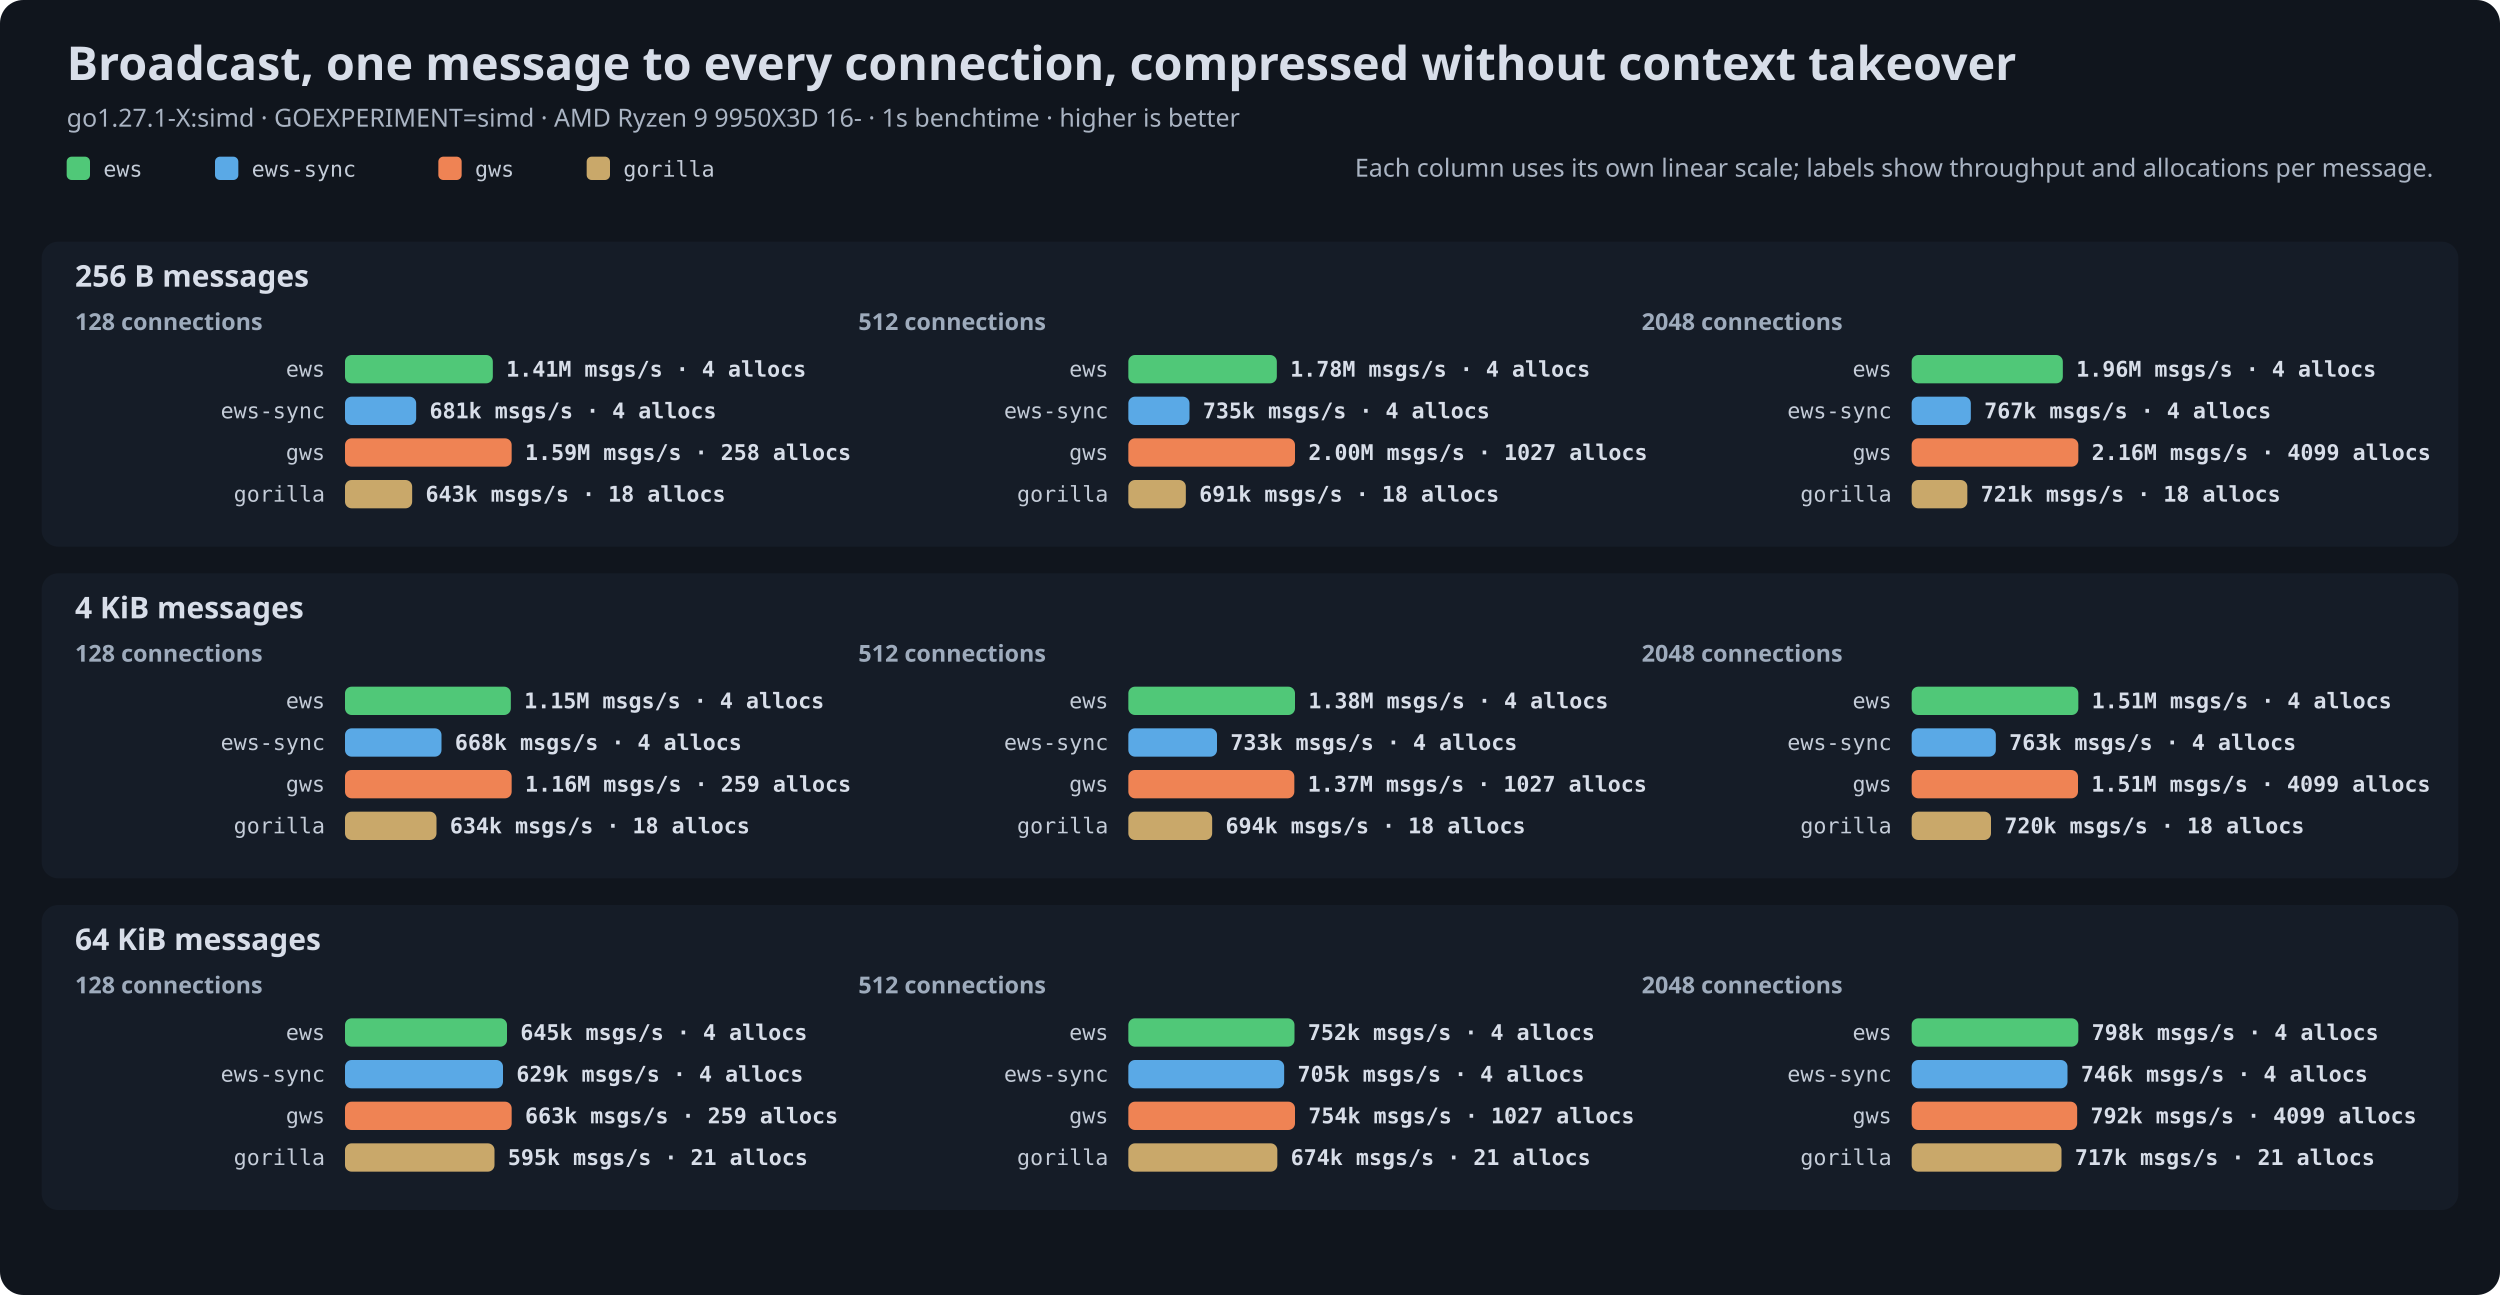
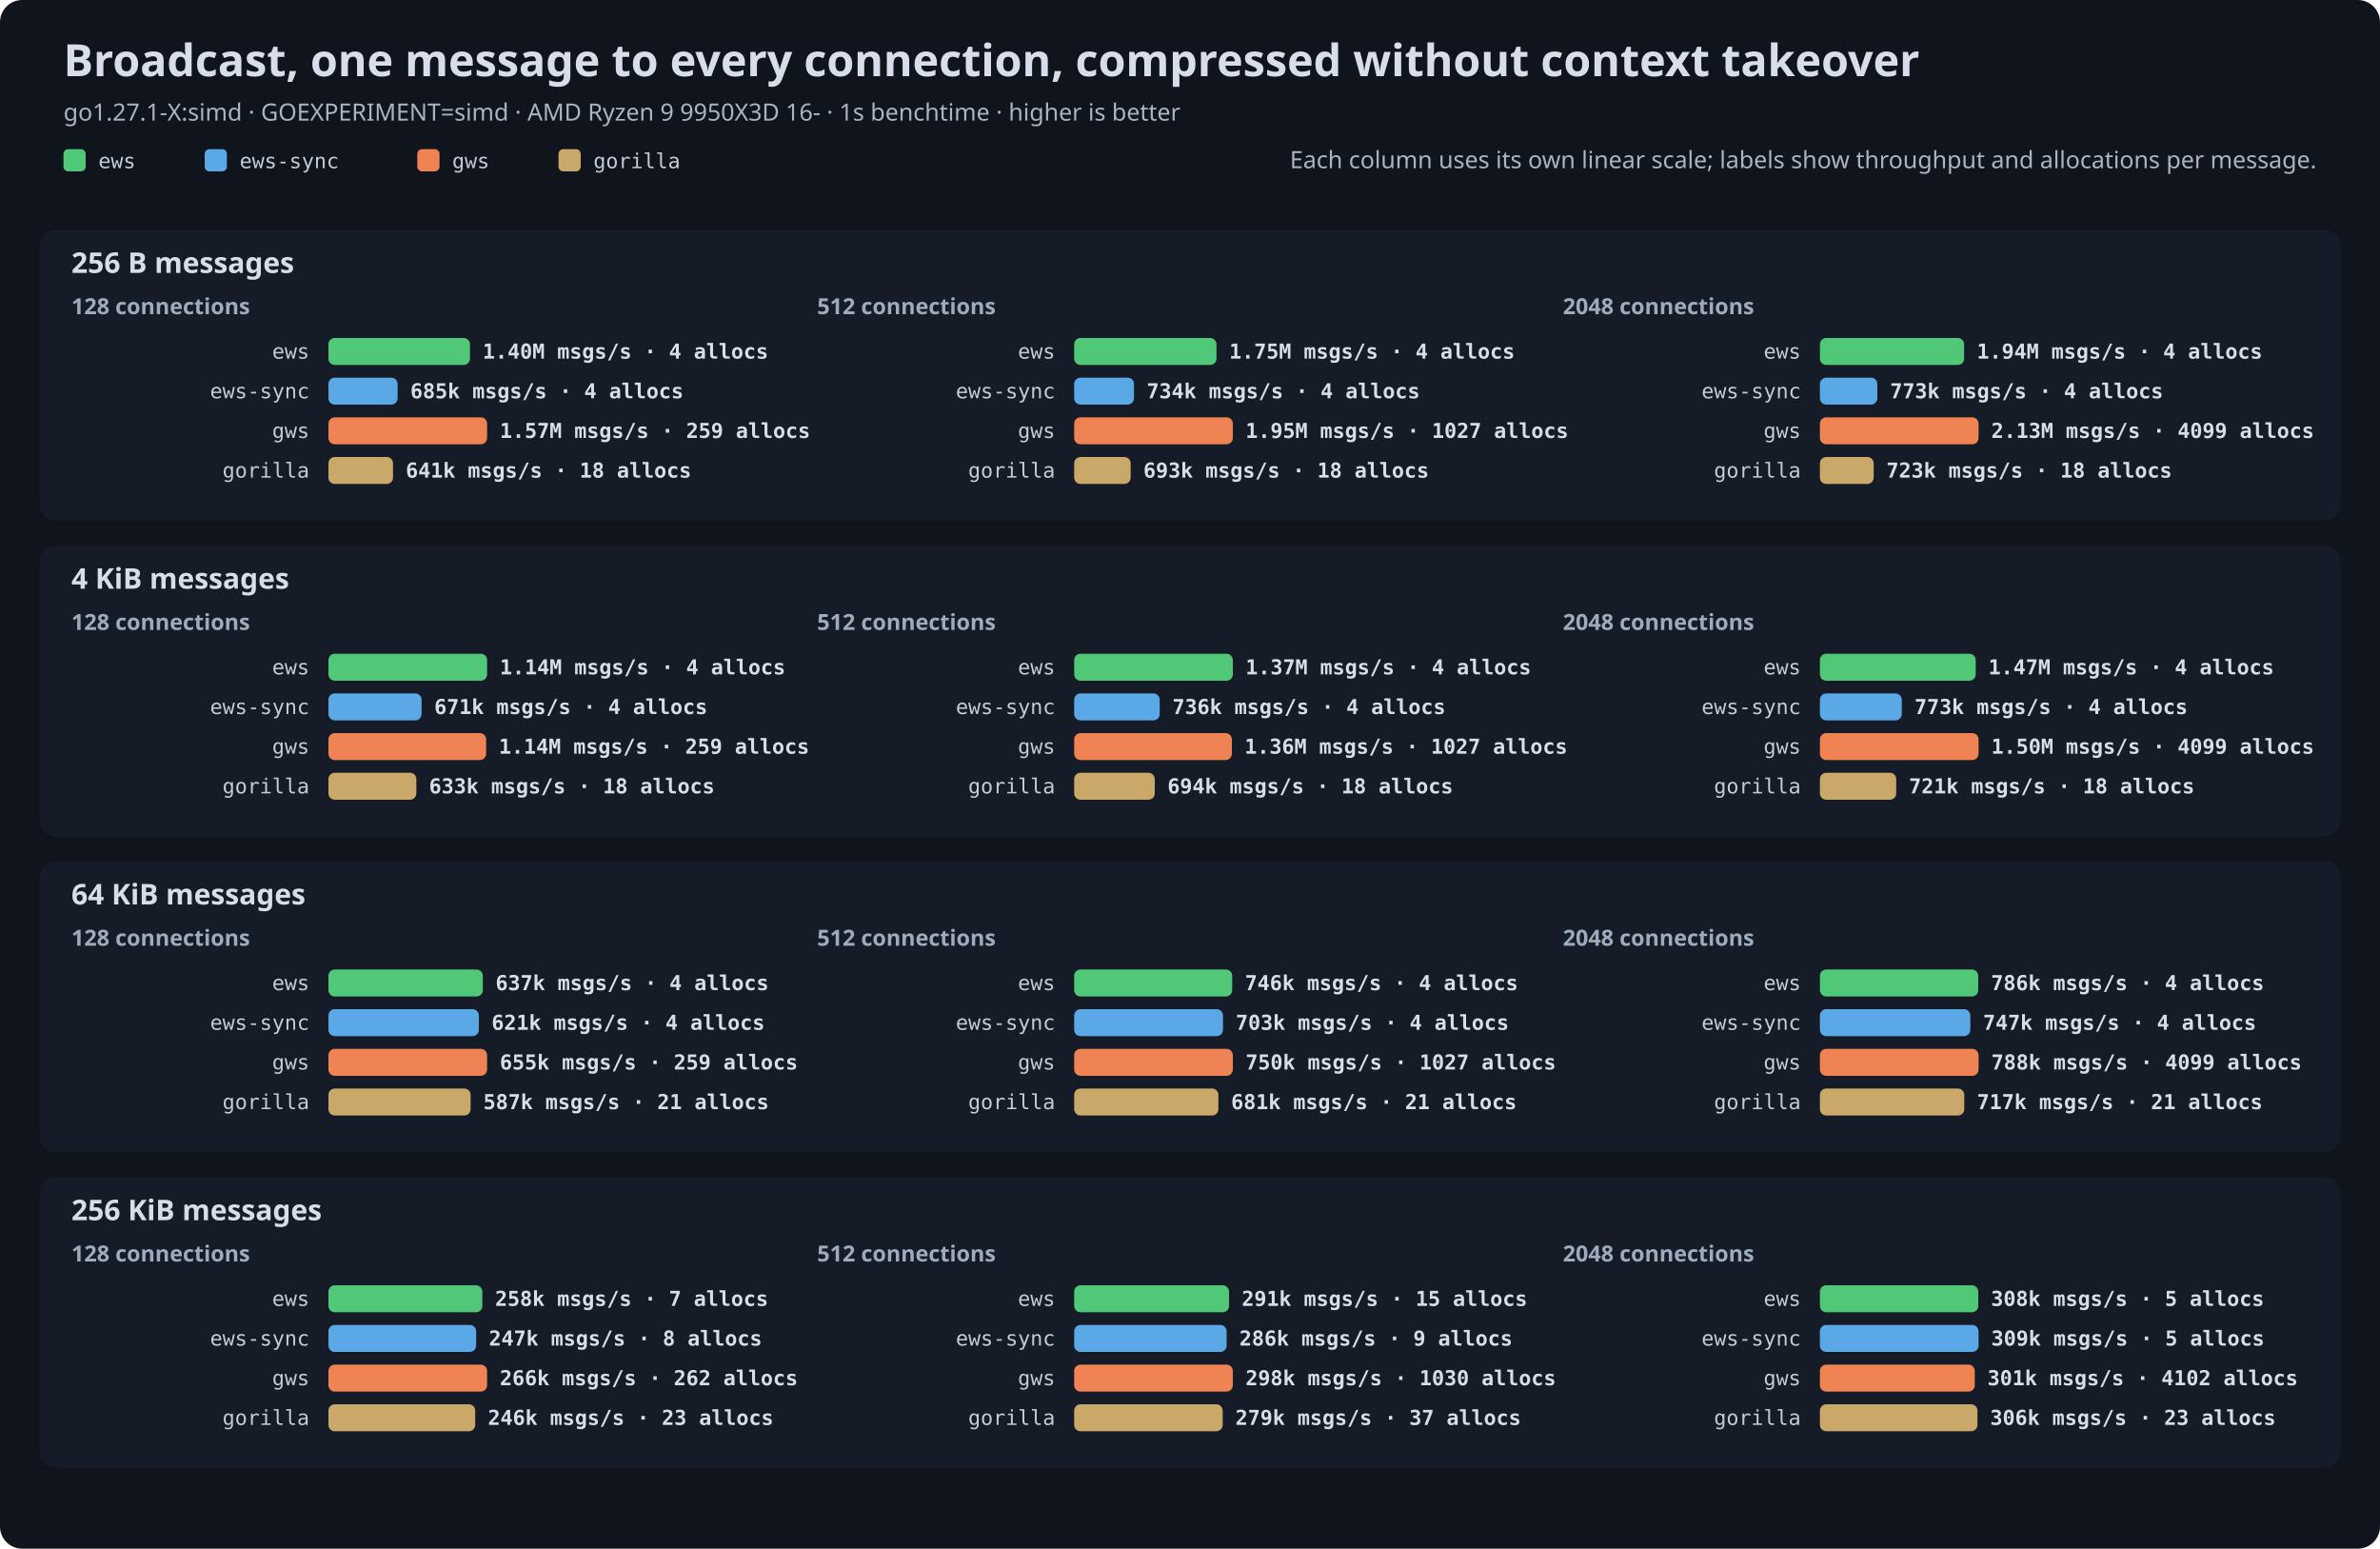
- <svg xmlns="http://www.w3.org/2000/svg" width="1500" height="777" viewBox="0 0 1500 777" role="img" aria-labelledby="title desc">
+ <svg xmlns="http://www.w3.org/2000/svg" width="1500" height="976" viewBox="0 0 1500 976" role="img" aria-labelledby="title desc">
  <style>text{font-family:ui-monospace,SFMono-Regular,Menlo,Consolas,monospace;fill:#d8dee9}.title{font-family:ui-sans-serif,system-ui,sans-serif;font-size:28px;font-weight:700}.subtitle{font-family:ui-sans-serif,system-ui,sans-serif;font-size:15px;fill:#aab4c3}.group{font-family:ui-sans-serif,system-ui,sans-serif;font-size:18px;font-weight:650}.contract{font-family:ui-sans-serif,system-ui,sans-serif;font-size:14px;font-weight:650;fill:#9eabbc}.series{font-size:13px;fill:#c4ccd8}.value{font-size:13px;font-weight:650}.panel{fill:#151c27}</style>
-   <rect width="1500" height="777" rx="14" fill="#10151d" />
+   <rect width="1500" height="976" rx="14" fill="#10151d" />
  <text class="title" x="40" y="48">Broadcast, one message to every connection, compressed without context takeover</text>
  <text class="subtitle" x="40" y="76">go1.27.1-X:simd · GOEXPERIMENT=simd · AMD Ryzen 9 9950X3D 16- · 1s benchtime · higher is better</text>
  <rect x="40" y="94" width="14" height="14" rx="3" fill="#50c878" />
  <text class="series" x="62" y="106">ews</text>
  <rect x="129" y="94" width="14" height="14" rx="3" fill="#5aa9e6" />
  <text class="series" x="151" y="106">ews-sync</text>
  <rect x="263" y="94" width="14" height="14" rx="3" fill="#ef8354" />
  <text class="series" x="285" y="106">gws</text>
  <rect x="352" y="94" width="14" height="14" rx="3" fill="#c9a86a" />
  <text class="series" x="374" y="106">gorilla</text>
  <text class="subtitle" x="1460" y="106" text-anchor="end">Each column uses its own linear scale; labels show throughput and allocations per message.</text>
  <g transform="translate(0,145)">
    <rect class="panel" x="25" y="0" width="1450" height="183" rx="10" />
    <text class="group" x="45" y="27">256 B messages</text>
    <text class="contract" x="45" y="53">128 connections</text>
    <text class="series" x="195" y="81" text-anchor="end">ews</text>
-     <rect x="207" y="68" width="88.7" height="17" rx="4" fill="#50c878" />
-     <text class="value" x="303.7" y="81">1.41M msgs/s · 4 allocs</text>
+     <rect x="207" y="68" width="89.2" height="17" rx="4" fill="#50c878" />
+     <text class="value" x="304.2" y="81">1.40M msgs/s · 4 allocs</text>
    <text class="series" x="195" y="106" text-anchor="end">ews-sync</text>
-     <rect x="207" y="93" width="42.7" height="17" rx="4" fill="#5aa9e6" />
-     <text class="value" x="257.7" y="106">681k msgs/s · 4 allocs</text>
+     <rect x="207" y="93" width="43.6" height="17" rx="4" fill="#5aa9e6" />
+     <text class="value" x="258.6" y="106">685k msgs/s · 4 allocs</text>
    <text class="series" x="195" y="131" text-anchor="end">gws</text>
    <rect x="207" y="118" width="100.0" height="17" rx="4" fill="#ef8354" />
-     <text class="value" x="315.0" y="131">1.59M msgs/s · 258 allocs</text>
+     <text class="value" x="315.0" y="131">1.57M msgs/s · 259 allocs</text>
    <text class="series" x="195" y="156" text-anchor="end">gorilla</text>
-     <rect x="207" y="143" width="40.3" height="17" rx="4" fill="#c9a86a" />
-     <text class="value" x="255.3" y="156">643k msgs/s · 18 allocs</text>
+     <rect x="207" y="143" width="40.7" height="17" rx="4" fill="#c9a86a" />
+     <text class="value" x="255.7" y="156">641k msgs/s · 18 allocs</text>
    <text class="contract" x="515" y="53">512 connections</text>
    <text class="series" x="665" y="81" text-anchor="end">ews</text>
-     <rect x="677" y="68" width="89.1" height="17" rx="4" fill="#50c878" />
-     <text class="value" x="774.1" y="81">1.78M msgs/s · 4 allocs</text>
+     <rect x="677" y="68" width="89.7" height="17" rx="4" fill="#50c878" />
+     <text class="value" x="774.7" y="81">1.75M msgs/s · 4 allocs</text>
    <text class="series" x="665" y="106" text-anchor="end">ews-sync</text>
-     <rect x="677" y="93" width="36.7" height="17" rx="4" fill="#5aa9e6" />
-     <text class="value" x="721.7" y="106">735k msgs/s · 4 allocs</text>
+     <rect x="677" y="93" width="37.7" height="17" rx="4" fill="#5aa9e6" />
+     <text class="value" x="722.7" y="106">734k msgs/s · 4 allocs</text>
    <text class="series" x="665" y="131" text-anchor="end">gws</text>
    <rect x="677" y="118" width="100.0" height="17" rx="4" fill="#ef8354" />
-     <text class="value" x="785.0" y="131">2.00M msgs/s · 1027 allocs</text>
+     <text class="value" x="785.0" y="131">1.95M msgs/s · 1027 allocs</text>
    <text class="series" x="665" y="156" text-anchor="end">gorilla</text>
-     <rect x="677" y="143" width="34.5" height="17" rx="4" fill="#c9a86a" />
-     <text class="value" x="719.5" y="156">691k msgs/s · 18 allocs</text>
+     <rect x="677" y="143" width="35.6" height="17" rx="4" fill="#c9a86a" />
+     <text class="value" x="720.6" y="156">693k msgs/s · 18 allocs</text>
    <text class="contract" x="985" y="53">2048 connections</text>
    <text class="series" x="1135" y="81" text-anchor="end">ews</text>
-     <rect x="1147" y="68" width="90.7" height="17" rx="4" fill="#50c878" />
-     <text class="value" x="1245.7" y="81">1.96M msgs/s · 4 allocs</text>
+     <rect x="1147" y="68" width="90.9" height="17" rx="4" fill="#50c878" />
+     <text class="value" x="1245.9" y="81">1.94M msgs/s · 4 allocs</text>
    <text class="series" x="1135" y="106" text-anchor="end">ews-sync</text>
-     <rect x="1147" y="93" width="35.5" height="17" rx="4" fill="#5aa9e6" />
-     <text class="value" x="1190.5" y="106">767k msgs/s · 4 allocs</text>
+     <rect x="1147" y="93" width="36.2" height="17" rx="4" fill="#5aa9e6" />
+     <text class="value" x="1191.2" y="106">773k msgs/s · 4 allocs</text>
    <text class="series" x="1135" y="131" text-anchor="end">gws</text>
    <rect x="1147" y="118" width="100.0" height="17" rx="4" fill="#ef8354" />
-     <text class="value" x="1255.0" y="131">2.16M msgs/s · 4099 allocs</text>
+     <text class="value" x="1255.0" y="131">2.13M msgs/s · 4099 allocs</text>
    <text class="series" x="1135" y="156" text-anchor="end">gorilla</text>
-     <rect x="1147" y="143" width="33.4" height="17" rx="4" fill="#c9a86a" />
-     <text class="value" x="1188.4" y="156">721k msgs/s · 18 allocs</text>
+     <rect x="1147" y="143" width="33.9" height="17" rx="4" fill="#c9a86a" />
+     <text class="value" x="1188.9" y="156">723k msgs/s · 18 allocs</text>
  </g>
  <g transform="translate(0,344)">
    <rect class="panel" x="25" y="0" width="1450" height="183" rx="10" />
    <text class="group" x="45" y="27">4 KiB messages</text>
    <text class="contract" x="45" y="53">128 connections</text>
    <text class="series" x="195" y="81" text-anchor="end">ews</text>
-     <rect x="207" y="68" width="99.5" height="17" rx="4" fill="#50c878" />
-     <text class="value" x="314.5" y="81">1.15M msgs/s · 4 allocs</text>
+     <rect x="207" y="68" width="100.0" height="17" rx="4" fill="#50c878" />
+     <text class="value" x="315.0" y="81">1.14M msgs/s · 4 allocs</text>
    <text class="series" x="195" y="106" text-anchor="end">ews-sync</text>
-     <rect x="207" y="93" width="57.9" height="17" rx="4" fill="#5aa9e6" />
-     <text class="value" x="272.9" y="106">668k msgs/s · 4 allocs</text>
+     <rect x="207" y="93" width="58.7" height="17" rx="4" fill="#5aa9e6" />
+     <text class="value" x="273.7" y="106">671k msgs/s · 4 allocs</text>
    <text class="series" x="195" y="131" text-anchor="end">gws</text>
-     <rect x="207" y="118" width="100.0" height="17" rx="4" fill="#ef8354" />
-     <text class="value" x="315.0" y="131">1.16M msgs/s · 259 allocs</text>
+     <rect x="207" y="118" width="99.4" height="17" rx="4" fill="#ef8354" />
+     <text class="value" x="314.4" y="131">1.14M msgs/s · 259 allocs</text>
    <text class="series" x="195" y="156" text-anchor="end">gorilla</text>
-     <rect x="207" y="143" width="54.9" height="17" rx="4" fill="#c9a86a" />
-     <text class="value" x="269.9" y="156">634k msgs/s · 18 allocs</text>
+     <rect x="207" y="143" width="55.4" height="17" rx="4" fill="#c9a86a" />
+     <text class="value" x="270.4" y="156">633k msgs/s · 18 allocs</text>
    <text class="contract" x="515" y="53">512 connections</text>
    <text class="series" x="665" y="81" text-anchor="end">ews</text>
    <rect x="677" y="68" width="100.0" height="17" rx="4" fill="#50c878" />
-     <text class="value" x="785.0" y="81">1.38M msgs/s · 4 allocs</text>
+     <text class="value" x="785.0" y="81">1.37M msgs/s · 4 allocs</text>
    <text class="series" x="665" y="106" text-anchor="end">ews-sync</text>
-     <rect x="677" y="93" width="53.2" height="17" rx="4" fill="#5aa9e6" />
-     <text class="value" x="738.2" y="106">733k msgs/s · 4 allocs</text>
+     <rect x="677" y="93" width="53.9" height="17" rx="4" fill="#5aa9e6" />
+     <text class="value" x="738.9" y="106">736k msgs/s · 4 allocs</text>
    <text class="series" x="665" y="131" text-anchor="end">gws</text>
-     <rect x="677" y="118" width="99.6" height="17" rx="4" fill="#ef8354" />
-     <text class="value" x="784.6" y="131">1.37M msgs/s · 1027 allocs</text>
+     <rect x="677" y="118" width="99.4" height="17" rx="4" fill="#ef8354" />
+     <text class="value" x="784.4" y="131">1.36M msgs/s · 1027 allocs</text>
    <text class="series" x="665" y="156" text-anchor="end">gorilla</text>
-     <rect x="677" y="143" width="50.3" height="17" rx="4" fill="#c9a86a" />
-     <text class="value" x="735.3" y="156">694k msgs/s · 18 allocs</text>
+     <rect x="677" y="143" width="50.8" height="17" rx="4" fill="#c9a86a" />
+     <text class="value" x="735.8" y="156">694k msgs/s · 18 allocs</text>
    <text class="contract" x="985" y="53">2048 connections</text>
    <text class="series" x="1135" y="81" text-anchor="end">ews</text>
-     <rect x="1147" y="68" width="100.0" height="17" rx="4" fill="#50c878" />
-     <text class="value" x="1255.0" y="81">1.51M msgs/s · 4 allocs</text>
+     <rect x="1147" y="68" width="98.2" height="17" rx="4" fill="#50c878" />
+     <text class="value" x="1253.2" y="81">1.47M msgs/s · 4 allocs</text>
    <text class="series" x="1135" y="106" text-anchor="end">ews-sync</text>
-     <rect x="1147" y="93" width="50.5" height="17" rx="4" fill="#5aa9e6" />
-     <text class="value" x="1205.5" y="106">763k msgs/s · 4 allocs</text>
+     <rect x="1147" y="93" width="51.6" height="17" rx="4" fill="#5aa9e6" />
+     <text class="value" x="1206.6" y="106">773k msgs/s · 4 allocs</text>
    <text class="series" x="1135" y="131" text-anchor="end">gws</text>
-     <rect x="1147" y="118" width="99.8" height="17" rx="4" fill="#ef8354" />
-     <text class="value" x="1254.8" y="131">1.51M msgs/s · 4099 allocs</text>
+     <rect x="1147" y="118" width="100.0" height="17" rx="4" fill="#ef8354" />
+     <text class="value" x="1255.0" y="131">1.50M msgs/s · 4099 allocs</text>
    <text class="series" x="1135" y="156" text-anchor="end">gorilla</text>
-     <rect x="1147" y="143" width="47.6" height="17" rx="4" fill="#c9a86a" />
-     <text class="value" x="1202.6" y="156">720k msgs/s · 18 allocs</text>
+     <rect x="1147" y="143" width="48.1" height="17" rx="4" fill="#c9a86a" />
+     <text class="value" x="1203.1" y="156">721k msgs/s · 18 allocs</text>
  </g>
  <g transform="translate(0,543)">
    <rect class="panel" x="25" y="0" width="1450" height="183" rx="10" />
    <text class="group" x="45" y="27">64 KiB messages</text>
    <text class="contract" x="45" y="53">128 connections</text>
    <text class="series" x="195" y="81" text-anchor="end">ews</text>
-     <rect x="207" y="68" width="97.2" height="17" rx="4" fill="#50c878" />
-     <text class="value" x="312.2" y="81">645k msgs/s · 4 allocs</text>
+     <rect x="207" y="68" width="97.3" height="17" rx="4" fill="#50c878" />
+     <text class="value" x="312.3" y="81">637k msgs/s · 4 allocs</text>
    <text class="series" x="195" y="106" text-anchor="end">ews-sync</text>
    <rect x="207" y="93" width="94.8" height="17" rx="4" fill="#5aa9e6" />
-     <text class="value" x="309.8" y="106">629k msgs/s · 4 allocs</text>
+     <text class="value" x="309.8" y="106">621k msgs/s · 4 allocs</text>
    <text class="series" x="195" y="131" text-anchor="end">gws</text>
    <rect x="207" y="118" width="100.0" height="17" rx="4" fill="#ef8354" />
-     <text class="value" x="315.0" y="131">663k msgs/s · 259 allocs</text>
+     <text class="value" x="315.0" y="131">655k msgs/s · 259 allocs</text>
    <text class="series" x="195" y="156" text-anchor="end">gorilla</text>
-     <rect x="207" y="143" width="89.7" height="17" rx="4" fill="#c9a86a" />
-     <text class="value" x="304.7" y="156">595k msgs/s · 21 allocs</text>
+     <rect x="207" y="143" width="89.6" height="17" rx="4" fill="#c9a86a" />
+     <text class="value" x="304.6" y="156">587k msgs/s · 21 allocs</text>
    <text class="contract" x="515" y="53">512 connections</text>
    <text class="series" x="665" y="81" text-anchor="end">ews</text>
-     <rect x="677" y="68" width="99.7" height="17" rx="4" fill="#50c878" />
-     <text class="value" x="784.7" y="81">752k msgs/s · 4 allocs</text>
+     <rect x="677" y="68" width="99.6" height="17" rx="4" fill="#50c878" />
+     <text class="value" x="784.6" y="81">746k msgs/s · 4 allocs</text>
    <text class="series" x="665" y="106" text-anchor="end">ews-sync</text>
-     <rect x="677" y="93" width="93.5" height="17" rx="4" fill="#5aa9e6" />
-     <text class="value" x="778.5" y="106">705k msgs/s · 4 allocs</text>
+     <rect x="677" y="93" width="93.8" height="17" rx="4" fill="#5aa9e6" />
+     <text class="value" x="778.8" y="106">703k msgs/s · 4 allocs</text>
    <text class="series" x="665" y="131" text-anchor="end">gws</text>
    <rect x="677" y="118" width="100.0" height="17" rx="4" fill="#ef8354" />
-     <text class="value" x="785.0" y="131">754k msgs/s · 1027 allocs</text>
+     <text class="value" x="785.0" y="131">750k msgs/s · 1027 allocs</text>
    <text class="series" x="665" y="156" text-anchor="end">gorilla</text>
-     <rect x="677" y="143" width="89.4" height="17" rx="4" fill="#c9a86a" />
-     <text class="value" x="774.4" y="156">674k msgs/s · 21 allocs</text>
+     <rect x="677" y="143" width="90.9" height="17" rx="4" fill="#c9a86a" />
+     <text class="value" x="775.9" y="156">681k msgs/s · 21 allocs</text>
    <text class="contract" x="985" y="53">2048 connections</text>
    <text class="series" x="1135" y="81" text-anchor="end">ews</text>
-     <rect x="1147" y="68" width="100.0" height="17" rx="4" fill="#50c878" />
-     <text class="value" x="1255.0" y="81">798k msgs/s · 4 allocs</text>
+     <rect x="1147" y="68" width="99.8" height="17" rx="4" fill="#50c878" />
+     <text class="value" x="1254.8" y="81">786k msgs/s · 4 allocs</text>
    <text class="series" x="1135" y="106" text-anchor="end">ews-sync</text>
-     <rect x="1147" y="93" width="93.5" height="17" rx="4" fill="#5aa9e6" />
-     <text class="value" x="1248.5" y="106">746k msgs/s · 4 allocs</text>
+     <rect x="1147" y="93" width="94.8" height="17" rx="4" fill="#5aa9e6" />
+     <text class="value" x="1249.8" y="106">747k msgs/s · 4 allocs</text>
    <text class="series" x="1135" y="131" text-anchor="end">gws</text>
-     <rect x="1147" y="118" width="99.3" height="17" rx="4" fill="#ef8354" />
-     <text class="value" x="1254.3" y="131">792k msgs/s · 4099 allocs</text>
+     <rect x="1147" y="118" width="100.0" height="17" rx="4" fill="#ef8354" />
+     <text class="value" x="1255.0" y="131">788k msgs/s · 4099 allocs</text>
    <text class="series" x="1135" y="156" text-anchor="end">gorilla</text>
-     <rect x="1147" y="143" width="89.9" height="17" rx="4" fill="#c9a86a" />
-     <text class="value" x="1244.9" y="156">717k msgs/s · 21 allocs</text>
+     <rect x="1147" y="143" width="91.0" height="17" rx="4" fill="#c9a86a" />
+     <text class="value" x="1246.0" y="156">717k msgs/s · 21 allocs</text>
+   </g>
+   <g transform="translate(0,742)">
+     <rect class="panel" x="25" y="0" width="1450" height="183" rx="10" />
+     <text class="group" x="45" y="27">256 KiB messages</text>
+     <text class="contract" x="45" y="53">128 connections</text>
+     <text class="series" x="195" y="81" text-anchor="end">ews</text>
+     <rect x="207" y="68" width="97.0" height="17" rx="4" fill="#50c878" />
+     <text class="value" x="312.0" y="81">258k msgs/s · 7 allocs</text>
+     <text class="series" x="195" y="106" text-anchor="end">ews-sync</text>
+     <rect x="207" y="93" width="93.1" height="17" rx="4" fill="#5aa9e6" />
+     <text class="value" x="308.1" y="106">247k msgs/s · 8 allocs</text>
+     <text class="series" x="195" y="131" text-anchor="end">gws</text>
+     <rect x="207" y="118" width="100.0" height="17" rx="4" fill="#ef8354" />
+     <text class="value" x="315.0" y="131">266k msgs/s · 262 allocs</text>
+     <text class="series" x="195" y="156" text-anchor="end">gorilla</text>
+     <rect x="207" y="143" width="92.5" height="17" rx="4" fill="#c9a86a" />
+     <text class="value" x="307.5" y="156">246k msgs/s · 23 allocs</text>
+     <text class="contract" x="515" y="53">512 connections</text>
+     <text class="series" x="665" y="81" text-anchor="end">ews</text>
+     <rect x="677" y="68" width="97.6" height="17" rx="4" fill="#50c878" />
+     <text class="value" x="782.6" y="81">291k msgs/s · 15 allocs</text>
+     <text class="series" x="665" y="106" text-anchor="end">ews-sync</text>
+     <rect x="677" y="93" width="96.1" height="17" rx="4" fill="#5aa9e6" />
+     <text class="value" x="781.1" y="106">286k msgs/s · 9 allocs</text>
+     <text class="series" x="665" y="131" text-anchor="end">gws</text>
+     <rect x="677" y="118" width="100.0" height="17" rx="4" fill="#ef8354" />
+     <text class="value" x="785.0" y="131">298k msgs/s · 1030 allocs</text>
+     <text class="series" x="665" y="156" text-anchor="end">gorilla</text>
+     <rect x="677" y="143" width="93.6" height="17" rx="4" fill="#c9a86a" />
+     <text class="value" x="778.6" y="156">279k msgs/s · 37 allocs</text>
+     <text class="contract" x="985" y="53">2048 connections</text>
+     <text class="series" x="1135" y="81" text-anchor="end">ews</text>
+     <rect x="1147" y="68" width="99.8" height="17" rx="4" fill="#50c878" />
+     <text class="value" x="1254.8" y="81">308k msgs/s · 5 allocs</text>
+     <text class="series" x="1135" y="106" text-anchor="end">ews-sync</text>
+     <rect x="1147" y="93" width="100.0" height="17" rx="4" fill="#5aa9e6" />
+     <text class="value" x="1255.0" y="106">309k msgs/s · 5 allocs</text>
+     <text class="series" x="1135" y="131" text-anchor="end">gws</text>
+     <rect x="1147" y="118" width="97.6" height="17" rx="4" fill="#ef8354" />
+     <text class="value" x="1252.6" y="131">301k msgs/s · 4102 allocs</text>
+     <text class="series" x="1135" y="156" text-anchor="end">gorilla</text>
+     <rect x="1147" y="143" width="99.3" height="17" rx="4" fill="#c9a86a" />
+     <text class="value" x="1254.3" y="156">306k msgs/s · 23 allocs</text>
  </g>
</svg>
